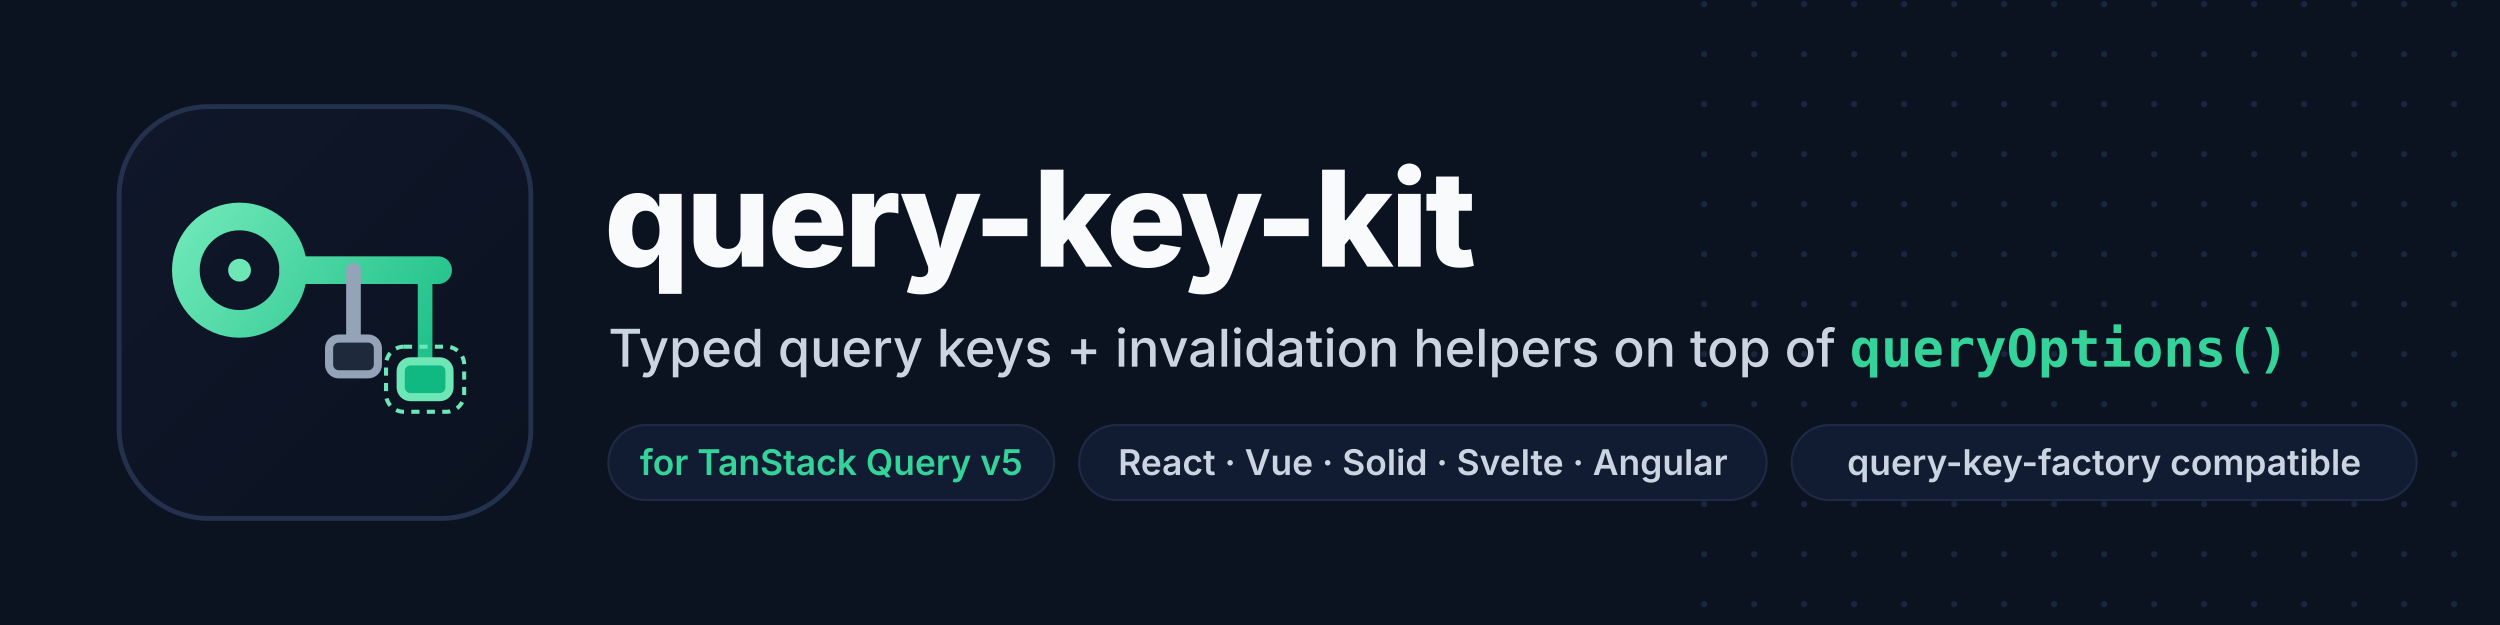
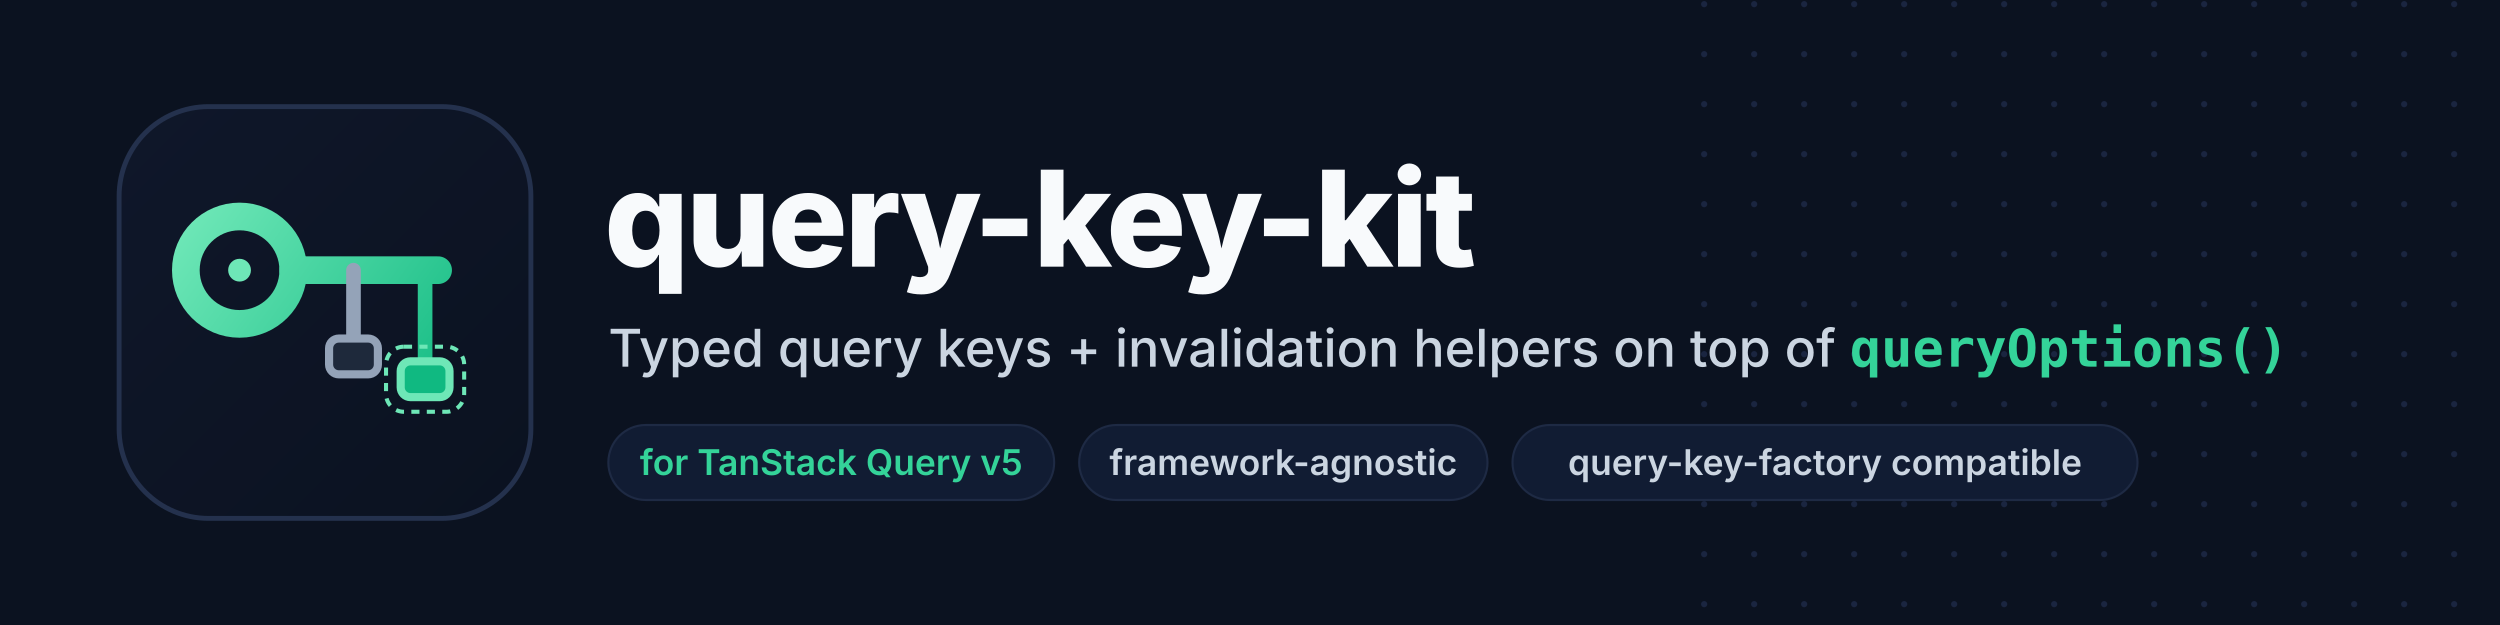
<svg xmlns="http://www.w3.org/2000/svg" width="1200" height="300" viewBox="0 0 1200 300">
  <defs>
    <linearGradient id="ibg" x1="0" y1="0" x2="1" y2="1">
      <stop offset="0" stop-color="#0F172A" />
      <stop offset="1" stop-color="#0B1220" />
    </linearGradient>
    <linearGradient id="acc" gradientUnits="userSpaceOnUse" x1="96" y1="160" x2="430" y2="400">
      <stop offset="0" stop-color="#6EE7B7" />
      <stop offset="1" stop-color="#10B981" />
    </linearGradient>
  </defs>
  <defs>
    <pattern id="dots" width="24" height="24" patternUnits="userSpaceOnUse">
      <circle cx="2" cy="2" r="1.5" fill="#1A2540" />
    </pattern>
  </defs>
  <rect width="1200" height="300" fill="#0B1220" />
  <rect x="800" width="400" height="300" fill="url(#dots)" />
  <g transform="translate(56 50) scale(0.390625)">
    <rect x="3" y="3" width="506" height="506" rx="110" fill="url(#ibg)" stroke="#24314D" stroke-width="6" />
    <g transform="translate(-9 -22)">
      <circle cx="160" cy="226" r="66" fill="none" stroke="url(#acc)" stroke-width="34" />
      <circle cx="160" cy="226" r="14" fill="#6EE7B7" />
      <path d="M226 226 H404" stroke="url(#acc)" stroke-width="34" stroke-linecap="round" />
      <path d="M300 226 V318" stroke="#94A3B8" stroke-width="18" stroke-linecap="round" />
      <path d="M388 226 V346" stroke="url(#acc)" stroke-width="18" stroke-linecap="round" />
      <rect x="270" y="310" width="60" height="44" rx="12" fill="#1E293B" stroke="#94A3B8" stroke-width="10" />
      <rect x="358" y="338" width="60" height="44" rx="12" fill="#10B981" stroke="#6EE7B7" stroke-width="10" />
      <rect x="340" y="320" width="96" height="80" rx="22" fill="none" stroke="#6EE7B7" stroke-width="5" stroke-dasharray="10 9" />
    </g>
  </g>
  <text x="290" y="128" font-family="Inter, -apple-system, 'SF Pro Display', 'Helvetica Neue', Arial, sans-serif" font-size="64" font-weight="800" fill="#F8FAFC" letter-spacing="-1.5">query-key-kit</text>
  <text x="292" y="176" font-family="Inter, -apple-system, 'SF Pro Display', 'Helvetica Neue', Arial, sans-serif" font-size="25" font-weight="500" fill="#CBD5E1">Typed query keys + invalidation helpers on top of <tspan font-family="'JetBrains Mono', 'SF Mono', Menlo, Consolas, monospace" fill="#34D399" font-weight="600">queryOptions()</tspan>
  </text>
  <g font-family="Inter, -apple-system, 'SF Pro Display', 'Helvetica Neue', Arial, sans-serif" font-size="17" font-weight="600">
    <rect x="292" y="204" width="214" height="36" rx="18" fill="#111C33" stroke="#1E2A44" />
    <text x="399" y="228" text-anchor="middle" fill="#34D399">for TanStack Query v5</text>
-     <rect x="518" y="204" width="330" height="36" rx="18" fill="#111C33" stroke="#1E2A44" />
-     <text x="683" y="228" text-anchor="middle" fill="#CBD5E1">React · Vue · Solid · Svelte · Angular</text>
-     <rect x="860" y="204" width="300" height="36" rx="18" fill="#111C33" stroke="#1E2A44" />
-     <text x="1010" y="228" text-anchor="middle" fill="#CBD5E1">query-key-factory compatible</text>
+     <rect x="518" y="204" width="196" height="36" rx="18" fill="#111C33" stroke="#1E2A44" />
+     <text x="616" y="228" text-anchor="middle" fill="#CBD5E1">framework-agnostic</text>
+     <rect x="726" y="204" width="300" height="36" rx="18" fill="#111C33" stroke="#1E2A44" />
+     <text x="876" y="228" text-anchor="middle" fill="#CBD5E1">query-key-factory compatible</text>
  </g>
</svg>
